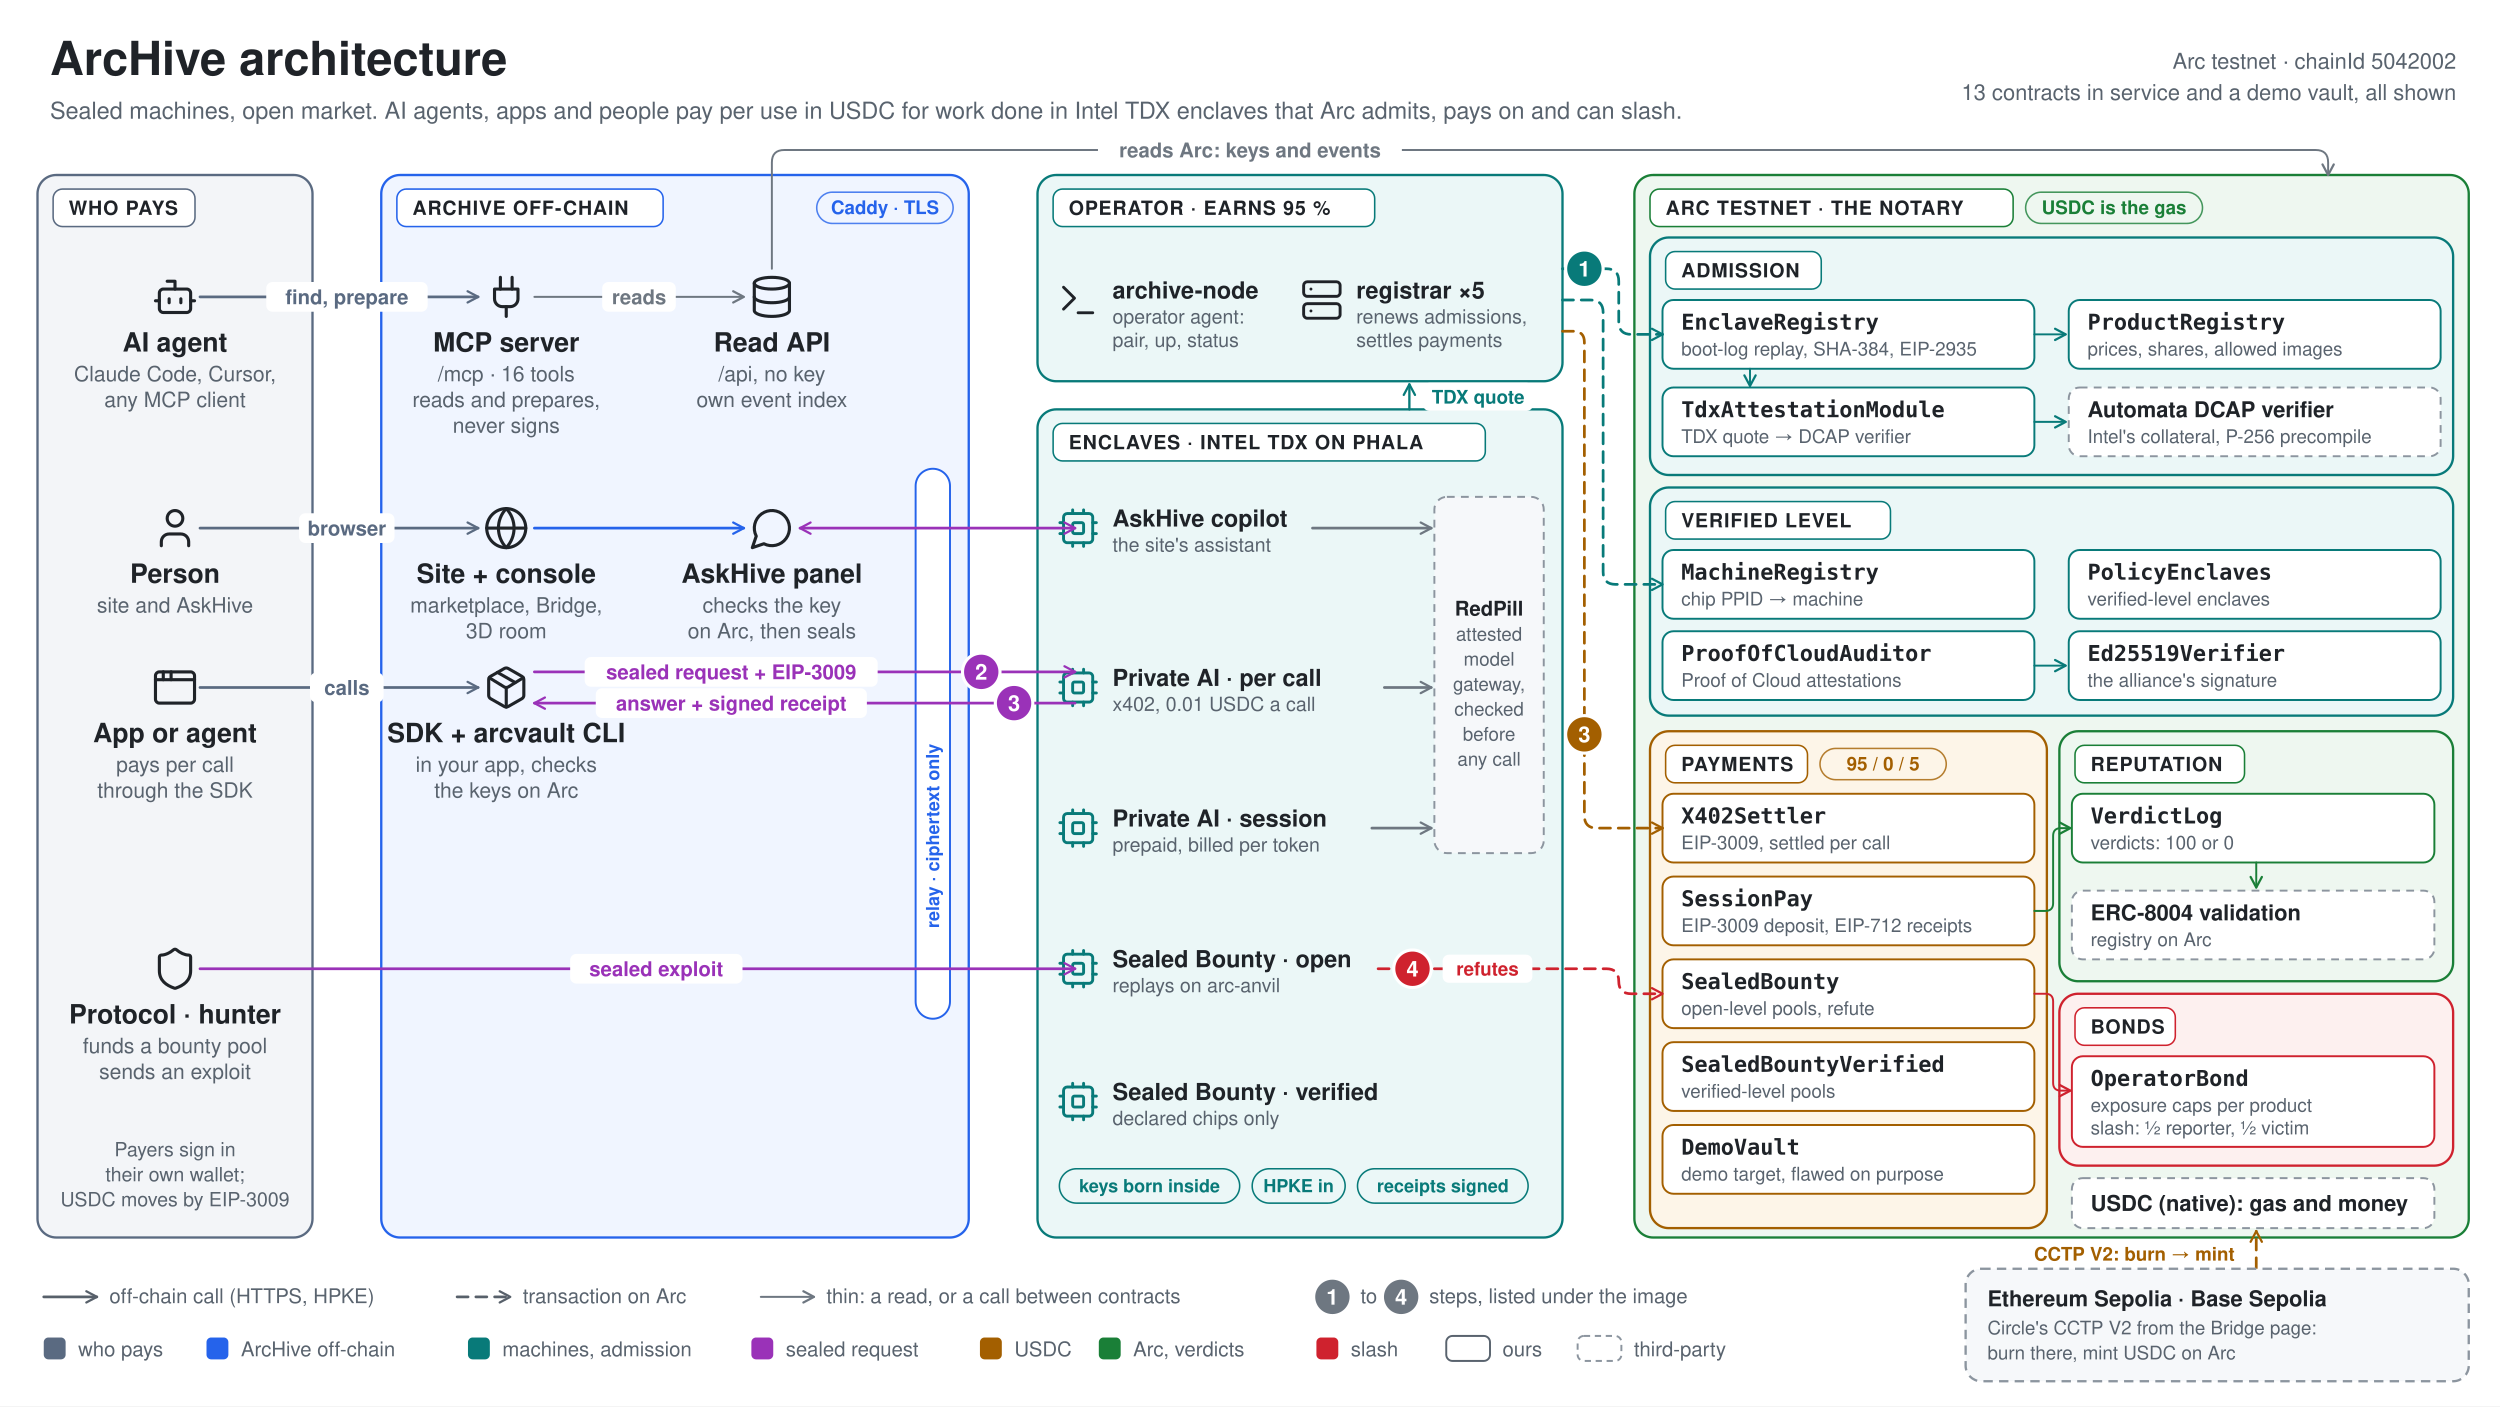
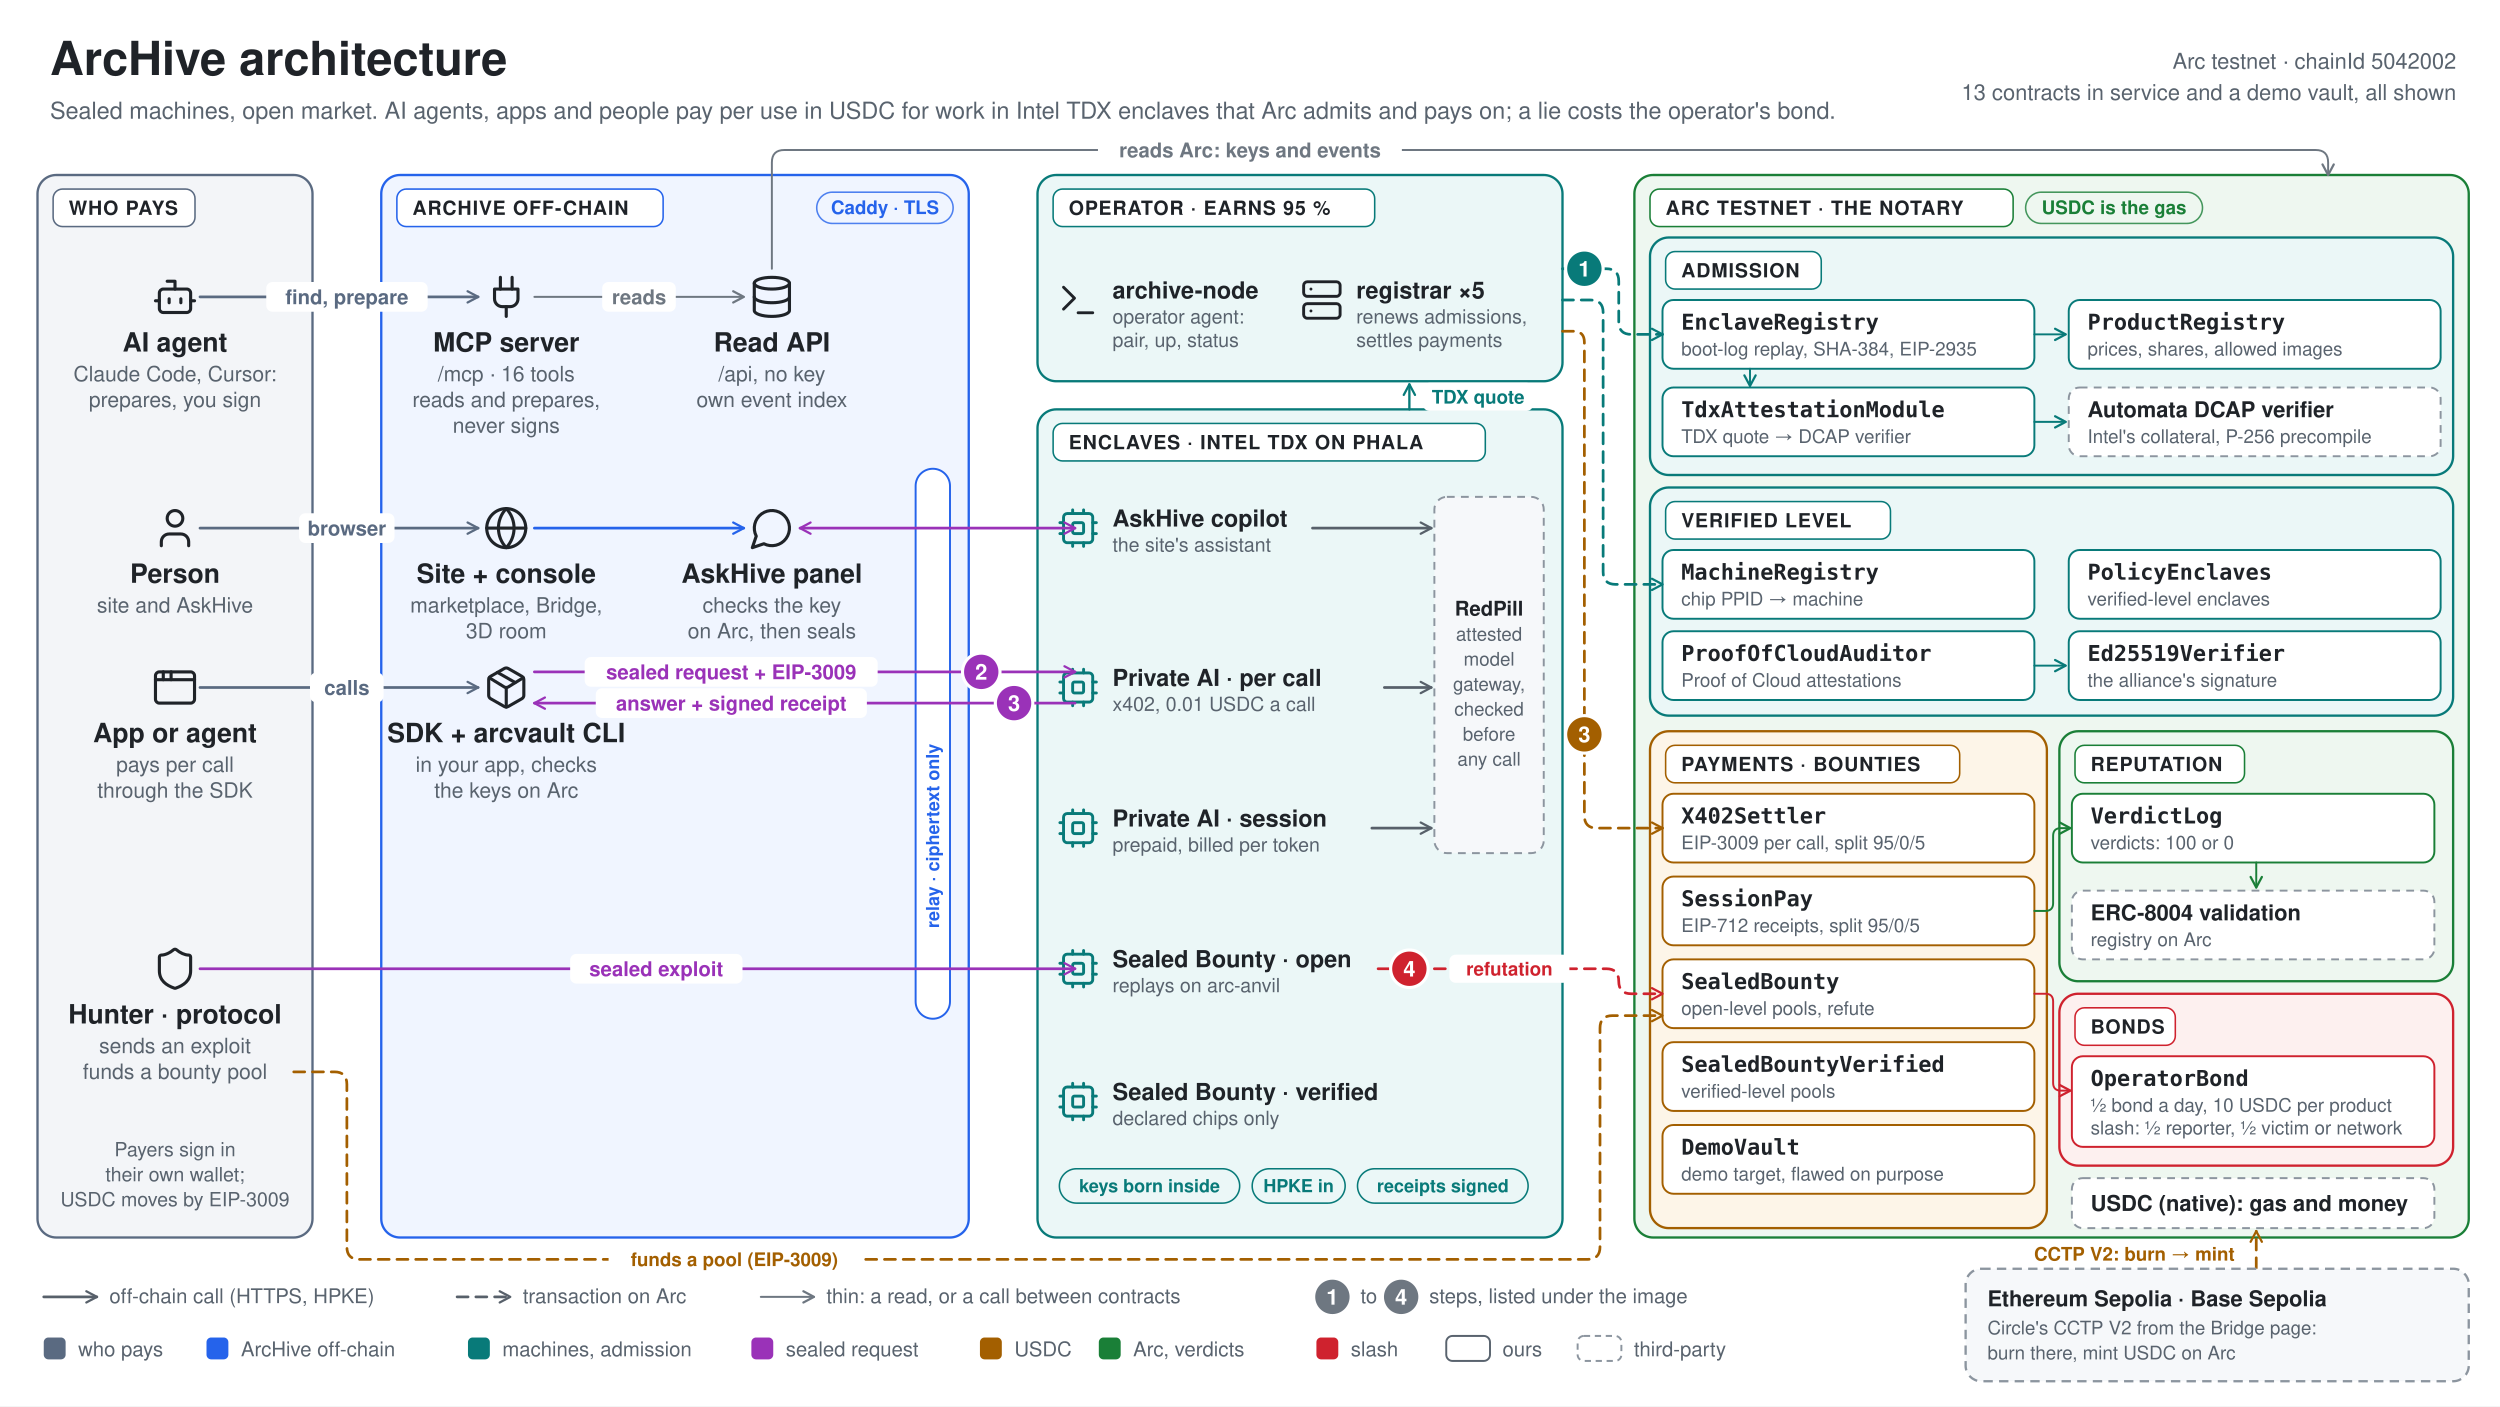
<svg xmlns="http://www.w3.org/2000/svg" width="1600" height="900" viewBox="0 0 1600 900" role="img" aria-labelledby="t d">
  <defs>
    <style>.s{font-family:ui-sans-serif, -apple-system, BlinkMacSystemFont, 'Segoe UI', Helvetica, Arial, sans-serif}.m{font-family:ui-monospace, SFMono-Regular, Menlo, Consolas, monospace}</style>
    <symbol id="i-bot" viewBox="0 0 24 24" fill="none" stroke-width="1.6" stroke-linecap="round" stroke-linejoin="round">
      <path d="M12 8V4H8" />
      <rect width="16" height="12" x="4" y="8" rx="2" />
      <path d="M2 14h2" />
      <path d="M20 14h2" />
      <path d="M15 13v2" />
      <path d="M9 13v2" />
    </symbol>
    <symbol id="i-app-window" viewBox="0 0 24 24" fill="none" stroke-width="1.6" stroke-linecap="round" stroke-linejoin="round">
      <rect x="2" y="4" width="20" height="16" rx="2" />
      <path d="M10 4v4" />
      <path d="M2 8h20" />
      <path d="M6 4v4" />
    </symbol>
    <symbol id="i-user" viewBox="0 0 24 24" fill="none" stroke-width="1.6" stroke-linecap="round" stroke-linejoin="round">
      <path d="M19 21v-2a4 4 0 0 0-4-4H9a4 4 0 0 0-4 4v2" />
      <circle cx="12" cy="7" r="4" />
    </symbol>
    <symbol id="i-shield" viewBox="0 0 24 24" fill="none" stroke-width="1.6" stroke-linecap="round" stroke-linejoin="round">
      <path d="M20 13c0 5-3.5 7.5-7.66 8.95a1 1 0 0 1-.67-.01C7.5 20.5 4 18 4 13V6a1 1 0 0 1 1-1c2 0 4.5-1.2 6.24-2.72a1.17 1.17 0 0 1 1.52 0C14.51 3.81 17 5 19 5a1 1 0 0 1 1 1z" />
    </symbol>
    <symbol id="i-server" viewBox="0 0 24 24" fill="none" stroke-width="1.6" stroke-linecap="round" stroke-linejoin="round">
      <rect width="20" height="8" x="2" y="2" rx="2" ry="2" />
      <rect width="20" height="8" x="2" y="14" rx="2" ry="2" />
      <line x1="6" x2="6.01" y1="6" y2="6" />
      <line x1="6" x2="6.01" y1="18" y2="18" />
    </symbol>
    <symbol id="i-cpu" viewBox="0 0 24 24" fill="none" stroke-width="1.6" stroke-linecap="round" stroke-linejoin="round">
      <rect width="16" height="16" x="4" y="4" rx="2" />
      <rect width="6" height="6" x="9" y="9" rx="1" />
      <path d="M15 2v2" />
      <path d="M15 20v2" />
      <path d="M2 15h2" />
      <path d="M2 9h2" />
      <path d="M20 15h2" />
      <path d="M20 9h2" />
      <path d="M9 2v2" />
      <path d="M9 20v2" />
    </symbol>
    <symbol id="i-terminal" viewBox="0 0 24 24" fill="none" stroke-width="1.6" stroke-linecap="round" stroke-linejoin="round">
      <polyline points="4 17 10 11 4 5" />
      <line x1="12" x2="20" y1="19" y2="19" />
    </symbol>
    <symbol id="i-globe" viewBox="0 0 24 24" fill="none" stroke-width="1.6" stroke-linecap="round" stroke-linejoin="round">
      <circle cx="12" cy="12" r="10" />
      <path d="M12 2a14.5 14.5 0 0 0 0 20 14.5 14.5 0 0 0 0-20" />
      <path d="M2 12h20" />
    </symbol>
    <symbol id="i-message-circle" viewBox="0 0 24 24" fill="none" stroke-width="1.6" stroke-linecap="round" stroke-linejoin="round">
      <path d="M7.9 20A9 9 0 1 0 4 16.1L2 22Z" />
    </symbol>
    <symbol id="i-plug" viewBox="0 0 24 24" fill="none" stroke-width="1.6" stroke-linecap="round" stroke-linejoin="round">
      <path d="M12 22v-5" />
      <path d="M9 8V2" />
      <path d="M15 8V2" />
      <path d="M18 8v5a4 4 0 0 1-4 4h-4a4 4 0 0 1-4-4V8Z" />
    </symbol>
    <symbol id="i-package" viewBox="0 0 24 24" fill="none" stroke-width="1.6" stroke-linecap="round" stroke-linejoin="round">
      <path d="M11 21.73a2 2 0 0 0 2 0l7-4A2 2 0 0 0 21 16V8a2 2 0 0 0-1-1.73l-7-4a2 2 0 0 0-2 0l-7 4A2 2 0 0 0 3 8v8a2 2 0 0 0 1 1.73z" />
      <path d="M12 22V12" />
      <path d="m3.3 7 7.703 4.734a2 2 0 0 0 1.994 0L20.7 7" />
      <path d="m7.5 4.27 9 5.15" />
    </symbol>
    <symbol id="i-database" viewBox="0 0 24 24" fill="none" stroke-width="1.6" stroke-linecap="round" stroke-linejoin="round">
      <ellipse cx="12" cy="5" rx="9" ry="3" />
      <path d="M3 5V19A9 3 0 0 0 21 19V5" />
      <path d="M3 12A9 3 0 0 0 21 12" />
    </symbol>
    <marker id="m-slate" viewBox="0 0 10 10" refX="8.5" refY="5" markerWidth="9" markerHeight="9" markerUnits="userSpaceOnUse" orient="auto-start-reverse">
      <path d="M1,1 L8.5,5 L1,9" fill="none" stroke="#5a6a81" stroke-width="1.6" stroke-linecap="round" stroke-linejoin="round" />
    </marker>
    <marker id="m-blue" viewBox="0 0 10 10" refX="8.5" refY="5" markerWidth="9" markerHeight="9" markerUnits="userSpaceOnUse" orient="auto-start-reverse">
      <path d="M1,1 L8.5,5 L1,9" fill="none" stroke="#2563eb" stroke-width="1.6" stroke-linecap="round" stroke-linejoin="round" />
    </marker>
    <marker id="m-teal" viewBox="0 0 10 10" refX="8.5" refY="5" markerWidth="9" markerHeight="9" markerUnits="userSpaceOnUse" orient="auto-start-reverse">
      <path d="M1,1 L8.5,5 L1,9" fill="none" stroke="#087a79" stroke-width="1.6" stroke-linecap="round" stroke-linejoin="round" />
    </marker>
    <marker id="m-purple" viewBox="0 0 10 10" refX="8.5" refY="5" markerWidth="9" markerHeight="9" markerUnits="userSpaceOnUse" orient="auto-start-reverse">
      <path d="M1,1 L8.5,5 L1,9" fill="none" stroke="#9a32b8" stroke-width="1.6" stroke-linecap="round" stroke-linejoin="round" />
    </marker>
    <marker id="m-amber" viewBox="0 0 10 10" refX="8.5" refY="5" markerWidth="9" markerHeight="9" markerUnits="userSpaceOnUse" orient="auto-start-reverse">
      <path d="M1,1 L8.5,5 L1,9" fill="none" stroke="#a35f00" stroke-width="1.6" stroke-linecap="round" stroke-linejoin="round" />
    </marker>
    <marker id="m-green" viewBox="0 0 10 10" refX="8.5" refY="5" markerWidth="9" markerHeight="9" markerUnits="userSpaceOnUse" orient="auto-start-reverse">
      <path d="M1,1 L8.5,5 L1,9" fill="none" stroke="#1a7f37" stroke-width="1.6" stroke-linecap="round" stroke-linejoin="round" />
    </marker>
    <marker id="m-red" viewBox="0 0 10 10" refX="8.5" refY="5" markerWidth="9" markerHeight="9" markerUnits="userSpaceOnUse" orient="auto-start-reverse">
      <path d="M1,1 L8.5,5 L1,9" fill="none" stroke="#cf222e" stroke-width="1.6" stroke-linecap="round" stroke-linejoin="round" />
    </marker>
    <marker id="m-grey" viewBox="0 0 10 10" refX="8.5" refY="5" markerWidth="9" markerHeight="9" markerUnits="userSpaceOnUse" orient="auto-start-reverse">
      <path d="M1,1 L8.5,5 L1,9" fill="none" stroke="#6e7781" stroke-width="1.6" stroke-linecap="round" stroke-linejoin="round" />
    </marker>
    <marker id="m-white" viewBox="0 0 10 10" refX="8.5" refY="5" markerWidth="9" markerHeight="9" markerUnits="userSpaceOnUse" orient="auto-start-reverse">
      <path d="M1,1 L8.5,5 L1,9" fill="none" stroke="#57606a" stroke-width="1.6" stroke-linecap="round" stroke-linejoin="round" />
    </marker>
  </defs>
  <rect width="1600" height="900" fill="#ffffff" />
  <text x="32.0" y="48.0" class="s" font-size="30" font-weight="700" fill="#1f2328" text-anchor="start">ArcHive architecture</text>
-   <text x="32.0" y="76.0" class="s" font-size="15" font-weight="400" fill="#59636e" text-anchor="start">Sealed machines, open market. AI agents, apps and people pay per use in USDC for work done in Intel TDX enclaves that Arc admits, pays on and can slash.</text>
+   <text x="32.0" y="76.0" class="s" font-size="15" font-weight="400" fill="#59636e" text-anchor="start">Sealed machines, open market. AI agents, apps and people pay per use in USDC for work in Intel TDX enclaves that Arc admits and pays on; a lie costs the operator's bond.</text>
  <text x="1572.0" y="44.0" class="s" font-size="14" font-weight="400" fill="#59636e" text-anchor="end">Arc testnet · chainId 5042002</text>
  <text x="1572.0" y="64.0" class="s" font-size="14" font-weight="400" fill="#59636e" text-anchor="end">13 contracts in service and a demo vault, all shown</text>
  <rect x="24" y="112" width="176" height="680" rx="12" fill="#f3f5f8" stroke="#5a6a81" stroke-width="1.5" />
  <rect x="34" y="121" width="90.8" height="24" rx="6" fill="#ffffff" stroke="#5a6a81" stroke-width="1" />
  <text x="44.0" y="137.5" class="s" font-size="12.5" font-weight="650" fill="#1f2328" text-anchor="start" letter-spacing="0.6">WHO PAYS</text>
  <use href="#i-bot" x="97.0" y="175.0" width="30" height="30" stroke="#1f2328" />
  <text x="112.0" y="225.0" class="s" font-size="17" font-weight="600" fill="#1f2328" text-anchor="middle">AI agent</text>
-   <text x="112.0" y="244.0" class="s" font-size="13.5" font-weight="400" fill="#59636e" text-anchor="middle">Claude Code, Cursor,</text>
-   <text x="112.0" y="260.5" class="s" font-size="13.5" font-weight="400" fill="#59636e" text-anchor="middle">any MCP client</text>
+   <text x="112.0" y="244.0" class="s" font-size="13.5" font-weight="400" fill="#59636e" text-anchor="middle">Claude Code, Cursor:</text>
+   <text x="112.0" y="260.5" class="s" font-size="13.5" font-weight="400" fill="#59636e" text-anchor="middle">prepares, you sign</text>
  <use href="#i-user" x="97.0" y="323.0" width="30" height="30" stroke="#1f2328" />
  <text x="112.0" y="373.0" class="s" font-size="17" font-weight="600" fill="#1f2328" text-anchor="middle">Person</text>
  <text x="112.0" y="392.0" class="s" font-size="13.5" font-weight="400" fill="#59636e" text-anchor="middle">site and AskHive</text>
  <use href="#i-app-window" x="97.0" y="425.0" width="30" height="30" stroke="#1f2328" />
  <text x="112.0" y="475.0" class="s" font-size="17" font-weight="600" fill="#1f2328" text-anchor="middle">App or agent</text>
  <text x="112.0" y="494.0" class="s" font-size="13.5" font-weight="400" fill="#59636e" text-anchor="middle">pays per call</text>
  <text x="112.0" y="510.5" class="s" font-size="13.5" font-weight="400" fill="#59636e" text-anchor="middle">through the SDK</text>
  <use href="#i-shield" x="97.0" y="605.0" width="30" height="30" stroke="#1f2328" />
-   <text x="112.0" y="655.0" class="s" font-size="17" font-weight="600" fill="#1f2328" text-anchor="middle">Protocol · hunter</text>
-   <text x="112.0" y="674.0" class="s" font-size="13.5" font-weight="400" fill="#59636e" text-anchor="middle">funds a bounty pool</text>
-   <text x="112.0" y="690.5" class="s" font-size="13.5" font-weight="400" fill="#59636e" text-anchor="middle">sends an exploit</text>
+   <text x="112.0" y="655.0" class="s" font-size="17" font-weight="600" fill="#1f2328" text-anchor="middle">Hunter · protocol</text>
+   <text x="112.0" y="674.0" class="s" font-size="13.5" font-weight="400" fill="#59636e" text-anchor="middle">sends an exploit</text>
+   <text x="112.0" y="690.5" class="s" font-size="13.5" font-weight="400" fill="#59636e" text-anchor="middle">funds a bounty pool</text>
  <text x="112.0" y="740.0" class="s" font-size="12.5" font-weight="400" fill="#59636e" text-anchor="middle">Payers sign in</text>
  <text x="112.0" y="756.0" class="s" font-size="12.5" font-weight="400" fill="#59636e" text-anchor="middle">their own wallet;</text>
  <text x="112.0" y="772.0" class="s" font-size="12.5" font-weight="400" fill="#59636e" text-anchor="middle">USDC moves by EIP-3009</text>
  <rect x="244" y="112" width="376" height="680" rx="12" fill="#f0f5ff" stroke="#2563eb" stroke-width="1.5" />
  <rect x="254" y="121" width="170.4" height="24" rx="6" fill="#ffffff" stroke="#2563eb" stroke-width="1" />
  <text x="264.0" y="137.5" class="s" font-size="12.5" font-weight="650" fill="#1f2328" text-anchor="start" letter-spacing="0.6">ARCHIVE OFF-CHAIN</text>
  <rect x="522.7" y="123" width="87.3" height="20" rx="10" fill="none" stroke="#2563eb" stroke-width="1" stroke-opacity="0.8" />
  <text x="566.4" y="137.0" class="s" font-size="12" font-weight="600" fill="#2563eb" text-anchor="middle">Caddy · TLS</text>
  <use href="#i-plug" x="309.0" y="175.0" width="30" height="30" stroke="#1f2328" />
  <text x="324.0" y="225.0" class="s" font-size="17" font-weight="600" fill="#1f2328" text-anchor="middle">MCP server</text>
  <text x="324.0" y="244.0" class="s" font-size="13.5" font-weight="400" fill="#59636e" text-anchor="middle">/mcp · 16 tools</text>
  <text x="324.0" y="260.5" class="s" font-size="13.5" font-weight="400" fill="#59636e" text-anchor="middle">reads and prepares,</text>
  <text x="324.0" y="277.0" class="s" font-size="13.5" font-weight="400" fill="#59636e" text-anchor="middle">never signs</text>
  <use href="#i-database" x="479.0" y="175.0" width="30" height="30" stroke="#1f2328" />
  <text x="494.0" y="225.0" class="s" font-size="17" font-weight="600" fill="#1f2328" text-anchor="middle">Read API</text>
  <text x="494.0" y="244.0" class="s" font-size="13.5" font-weight="400" fill="#59636e" text-anchor="middle">/api, no key</text>
  <text x="494.0" y="260.5" class="s" font-size="13.5" font-weight="400" fill="#59636e" text-anchor="middle">own event index</text>
  <use href="#i-globe" x="309.0" y="323.0" width="30" height="30" stroke="#1f2328" />
  <text x="324.0" y="373.0" class="s" font-size="17" font-weight="600" fill="#1f2328" text-anchor="middle">Site + console</text>
  <text x="324.0" y="392.0" class="s" font-size="13.5" font-weight="400" fill="#59636e" text-anchor="middle">marketplace, Bridge,</text>
  <text x="324.0" y="408.5" class="s" font-size="13.5" font-weight="400" fill="#59636e" text-anchor="middle">3D room</text>
  <use href="#i-message-circle" x="479.0" y="323.0" width="30" height="30" stroke="#1f2328" />
  <text x="494.0" y="373.0" class="s" font-size="17" font-weight="600" fill="#1f2328" text-anchor="middle">AskHive panel</text>
  <text x="494.0" y="392.0" class="s" font-size="13.5" font-weight="400" fill="#59636e" text-anchor="middle">checks the key</text>
  <text x="494.0" y="408.5" class="s" font-size="13.5" font-weight="400" fill="#59636e" text-anchor="middle">on Arc, then seals</text>
  <use href="#i-package" x="309.0" y="425.0" width="30" height="30" stroke="#1f2328" />
  <text x="324.0" y="475.0" class="s" font-size="17" font-weight="600" fill="#1f2328" text-anchor="middle">SDK + arcvault CLI</text>
  <text x="324.0" y="494.0" class="s" font-size="13.5" font-weight="400" fill="#59636e" text-anchor="middle">in your app, checks</text>
  <text x="324.0" y="510.5" class="s" font-size="13.5" font-weight="400" fill="#59636e" text-anchor="middle">the keys on Arc</text>
  <rect x="586" y="300" width="22" height="352" rx="11" fill="#ffffff" stroke="#2563eb" stroke-width="1.25" />
  <text transform="translate(601,535) rotate(-90)" class="s" font-size="11.5" font-weight="600" fill="#2563eb" text-anchor="middle">relay · ciphertext only</text>
  <rect x="664" y="112" width="336" height="132" rx="12" fill="#ebf7f7" stroke="#087a79" stroke-width="1.5" />
  <rect x="674" y="121" width="205.8" height="24" rx="6" fill="#ffffff" stroke="#087a79" stroke-width="1" />
  <text x="684.0" y="137.5" class="s" font-size="12.5" font-weight="650" fill="#1f2328" text-anchor="start" letter-spacing="0.6">OPERATOR · EARNS 95 %</text>
  <use href="#i-terminal" x="676.0" y="178.0" width="28" height="28" stroke="#1f2328" />
  <text x="712.0" y="191.0" class="s" font-size="15" font-weight="600" fill="#1f2328" text-anchor="start">archive-node</text>
  <text x="712.0" y="207.0" class="s" font-size="12.5" font-weight="400" fill="#59636e" text-anchor="start">operator agent:</text>
  <text x="712.0" y="222.0" class="s" font-size="12.5" font-weight="400" fill="#59636e" text-anchor="start">pair, up, status</text>
  <use href="#i-server" x="832.0" y="178.0" width="28" height="28" stroke="#1f2328" />
  <text x="868.0" y="191.0" class="s" font-size="15" font-weight="600" fill="#1f2328" text-anchor="start">registrar ×5</text>
  <text x="868.0" y="207.0" class="s" font-size="12.5" font-weight="400" fill="#59636e" text-anchor="start">renews admissions,</text>
  <text x="868.0" y="222.0" class="s" font-size="12.5" font-weight="400" fill="#59636e" text-anchor="start">settles payments</text>
  <rect x="664" y="262" width="336" height="530" rx="12" fill="#ebf7f7" stroke="#087a79" stroke-width="1.5" />
  <rect x="674" y="271" width="276.6" height="24" rx="6" fill="#ffffff" stroke="#087a79" stroke-width="1" />
  <text x="684.0" y="287.5" class="s" font-size="12.5" font-weight="650" fill="#1f2328" text-anchor="start" letter-spacing="0.6">ENCLAVES · INTEL TDX ON PHALA</text>
  <use href="#i-cpu" x="676.0" y="324.0" width="28" height="28" stroke="#087a79" />
  <text x="712.0" y="337.0" class="s" font-size="15" font-weight="600" fill="#1f2328" text-anchor="start">AskHive copilot</text>
  <text x="712.0" y="353.0" class="s" font-size="12.5" font-weight="400" fill="#59636e" text-anchor="start">the site's assistant</text>
  <use href="#i-cpu" x="676.0" y="426.0" width="28" height="28" stroke="#087a79" />
  <text x="712.0" y="439.0" class="s" font-size="15" font-weight="600" fill="#1f2328" text-anchor="start">Private AI · per call</text>
  <text x="712.0" y="455.0" class="s" font-size="12.5" font-weight="400" fill="#59636e" text-anchor="start">x402, 0.01 USDC a call</text>
  <use href="#i-cpu" x="676.0" y="516.0" width="28" height="28" stroke="#087a79" />
  <text x="712.0" y="529.0" class="s" font-size="15" font-weight="600" fill="#1f2328" text-anchor="start">Private AI · session</text>
  <text x="712.0" y="545.0" class="s" font-size="12.5" font-weight="400" fill="#59636e" text-anchor="start">prepaid, billed per token</text>
  <use href="#i-cpu" x="676.0" y="606.0" width="28" height="28" stroke="#087a79" />
  <text x="712.0" y="619.0" class="s" font-size="15" font-weight="600" fill="#1f2328" text-anchor="start">Sealed Bounty · open</text>
  <text x="712.0" y="635.0" class="s" font-size="12.5" font-weight="400" fill="#59636e" text-anchor="start">replays on arc-anvil</text>
  <use href="#i-cpu" x="676.0" y="691.0" width="28" height="28" stroke="#087a79" />
  <text x="712.0" y="704.0" class="s" font-size="15" font-weight="600" fill="#1f2328" text-anchor="start">Sealed Bounty · verified</text>
  <text x="712.0" y="720.0" class="s" font-size="12.5" font-weight="400" fill="#59636e" text-anchor="start">declared chips only</text>
  <rect x="678.0" y="748" width="115.4" height="22" rx="11" fill="none" stroke="#087a79" stroke-width="1" />
  <text x="735.7" y="763.0" class="s" font-size="11.5" font-weight="600" fill="#087a79" text-anchor="middle">keys born inside</text>
  <rect x="801.4" y="748" width="59.5" height="22" rx="11" fill="none" stroke="#087a79" stroke-width="1" />
  <text x="831.1" y="763.0" class="s" font-size="11.5" font-weight="600" fill="#087a79" text-anchor="middle">HPKE in</text>
  <rect x="868.8" y="748" width="109.2" height="22" rx="11" fill="none" stroke="#087a79" stroke-width="1" />
  <text x="923.4" y="763.0" class="s" font-size="11.5" font-weight="600" fill="#087a79" text-anchor="middle">receipts signed</text>
  <rect x="918" y="318" width="70" height="228" rx="8" fill="#f6f8fa" stroke="#8c959f" stroke-width="1.25" stroke-dasharray="5 4" />
  <text x="953.0" y="394.0" class="s" font-size="13" font-weight="650" fill="#1f2328" text-anchor="middle">RedPill</text>
  <text x="953.0" y="410.0" class="s" font-size="12" font-weight="400" fill="#59636e" text-anchor="middle">attested</text>
  <text x="953.0" y="426.0" class="s" font-size="12" font-weight="400" fill="#59636e" text-anchor="middle">model</text>
  <text x="953.0" y="442.0" class="s" font-size="12" font-weight="400" fill="#59636e" text-anchor="middle">gateway,</text>
  <text x="953.0" y="458.0" class="s" font-size="12" font-weight="400" fill="#59636e" text-anchor="middle">checked</text>
  <text x="953.0" y="474.0" class="s" font-size="12" font-weight="400" fill="#59636e" text-anchor="middle">before</text>
  <text x="953.0" y="490.0" class="s" font-size="12" font-weight="400" fill="#59636e" text-anchor="middle">any call</text>
  <rect x="1046" y="112" width="534" height="680" rx="12" fill="#eef7f0" stroke="#1a7f37" stroke-width="1.5" />
  <rect x="1056" y="121" width="232.4" height="24" rx="6" fill="#ffffff" stroke="#1a7f37" stroke-width="1" />
  <text x="1066.0" y="137.5" class="s" font-size="12.5" font-weight="650" fill="#1f2328" text-anchor="start" letter-spacing="0.6">ARC TESTNET · THE NOTARY</text>
  <rect x="1296.4" y="123" width="113.2" height="20" rx="10" fill="none" stroke="#1a7f37" stroke-width="1" stroke-opacity="0.8" />
  <text x="1353.0" y="137.0" class="s" font-size="12" font-weight="600" fill="#1a7f37" text-anchor="middle">USDC is the gas</text>
  <rect x="1056" y="152" width="514" height="152" rx="12" fill="#ebf7f7" stroke="#087a79" stroke-width="1.5" />
  <rect x="1066" y="161" width="99.6" height="24" rx="6" fill="#ffffff" stroke="#087a79" stroke-width="1" />
  <text x="1076.0" y="177.5" class="s" font-size="12.5" font-weight="650" fill="#1f2328" text-anchor="start" letter-spacing="0.6">ADMISSION</text>
  <rect x="1064" y="192" width="238" height="44" rx="7" fill="#ffffff" stroke="#087a79" stroke-width="1.25" />
  <text x="1076.0" y="211.0" class="m" font-size="14" font-weight="600" fill="#1f2328" text-anchor="start">EnclaveRegistry</text>
  <text x="1076.0" y="227.5" class="s" font-size="12" font-weight="400" fill="#59636e" text-anchor="start">boot-log replay, SHA-384, EIP-2935</text>
  <rect x="1064" y="248" width="238" height="44" rx="7" fill="#ffffff" stroke="#087a79" stroke-width="1.25" />
  <text x="1076.0" y="267.0" class="m" font-size="14" font-weight="600" fill="#1f2328" text-anchor="start">TdxAttestationModule</text>
  <text x="1076.0" y="283.5" class="s" font-size="12" font-weight="400" fill="#59636e" text-anchor="start">TDX quote → DCAP verifier</text>
  <rect x="1324" y="192" width="238" height="44" rx="7" fill="#ffffff" stroke="#087a79" stroke-width="1.25" />
  <text x="1336.0" y="211.0" class="m" font-size="14" font-weight="600" fill="#1f2328" text-anchor="start">ProductRegistry</text>
  <text x="1336.0" y="227.5" class="s" font-size="12" font-weight="400" fill="#59636e" text-anchor="start">prices, shares, allowed images</text>
  <rect x="1324" y="248" width="238" height="44" rx="7" fill="#ffffff" stroke="#8c959f" stroke-width="1.25" stroke-dasharray="5 4" />
  <text x="1336.0" y="267.0" class="s" font-size="14" font-weight="600" fill="#1f2328" text-anchor="start">Automata DCAP verifier</text>
  <text x="1336.0" y="283.5" class="s" font-size="12" font-weight="400" fill="#59636e" text-anchor="start">Intel's collateral, P-256 precompile</text>
  <rect x="1056" y="312" width="514" height="146" rx="12" fill="#ebf7f7" stroke="#087a79" stroke-width="1.5" />
  <rect x="1066" y="321" width="143.9" height="24" rx="6" fill="#ffffff" stroke="#087a79" stroke-width="1" />
  <text x="1076.0" y="337.5" class="s" font-size="12.5" font-weight="650" fill="#1f2328" text-anchor="start" letter-spacing="0.6">VERIFIED LEVEL</text>
  <rect x="1064" y="352" width="238" height="44" rx="7" fill="#ffffff" stroke="#087a79" stroke-width="1.25" />
  <text x="1076.0" y="371.0" class="m" font-size="14" font-weight="600" fill="#1f2328" text-anchor="start">MachineRegistry</text>
  <text x="1076.0" y="387.5" class="s" font-size="12" font-weight="400" fill="#59636e" text-anchor="start">chip PPID → machine</text>
  <rect x="1064" y="404" width="238" height="44" rx="7" fill="#ffffff" stroke="#087a79" stroke-width="1.25" />
  <text x="1076.0" y="423.0" class="m" font-size="14" font-weight="600" fill="#1f2328" text-anchor="start">ProofOfCloudAuditor</text>
  <text x="1076.0" y="439.5" class="s" font-size="12" font-weight="400" fill="#59636e" text-anchor="start">Proof of Cloud attestations</text>
  <rect x="1324" y="352" width="238" height="44" rx="7" fill="#ffffff" stroke="#087a79" stroke-width="1.25" />
  <text x="1336.0" y="371.0" class="m" font-size="14" font-weight="600" fill="#1f2328" text-anchor="start">PolicyEnclaves</text>
  <text x="1336.0" y="387.5" class="s" font-size="12" font-weight="400" fill="#59636e" text-anchor="start">verified-level enclaves</text>
  <rect x="1324" y="404" width="238" height="44" rx="7" fill="#ffffff" stroke="#087a79" stroke-width="1.25" />
  <text x="1336.0" y="423.0" class="m" font-size="14" font-weight="600" fill="#1f2328" text-anchor="start">Ed25519Verifier</text>
  <text x="1336.0" y="439.5" class="s" font-size="12" font-weight="400" fill="#59636e" text-anchor="start">the alliance's signature</text>
  <rect x="1056" y="468" width="254" height="318" rx="12" fill="#fdf5e8" stroke="#a35f00" stroke-width="1.5" />
-   <rect x="1066" y="477" width="90.8" height="24" rx="6" fill="#ffffff" stroke="#a35f00" stroke-width="1" />
-   <text x="1076.0" y="493.5" class="s" font-size="12.5" font-weight="650" fill="#1f2328" text-anchor="start" letter-spacing="0.6">PAYMENTS</text>
-   <rect x="1164.8" y="479" width="80.8" height="20" rx="10" fill="none" stroke="#a35f00" stroke-width="1" stroke-opacity="0.8" />
-   <text x="1205.2" y="493.0" class="s" font-size="12" font-weight="600" fill="#a35f00" text-anchor="middle">95 / 0 / 5</text>
+   <rect x="1066" y="477" width="188.2" height="24" rx="6" fill="#ffffff" stroke="#a35f00" stroke-width="1" />
+   <text x="1076.0" y="493.5" class="s" font-size="12.5" font-weight="650" fill="#1f2328" text-anchor="start" letter-spacing="0.6">PAYMENTS · BOUNTIES</text>
  <rect x="1064" y="508" width="238" height="44" rx="7" fill="#ffffff" stroke="#a35f00" stroke-width="1.25" />
  <text x="1076.0" y="527.0" class="m" font-size="14" font-weight="600" fill="#1f2328" text-anchor="start">X402Settler</text>
-   <text x="1076.0" y="543.5" class="s" font-size="12" font-weight="400" fill="#59636e" text-anchor="start">EIP-3009, settled per call</text>
+   <text x="1076.0" y="543.5" class="s" font-size="12" font-weight="400" fill="#59636e" text-anchor="start">EIP-3009 per call, split 95/0/5</text>
  <rect x="1064" y="561" width="238" height="44" rx="7" fill="#ffffff" stroke="#a35f00" stroke-width="1.25" />
  <text x="1076.0" y="580.0" class="m" font-size="14" font-weight="600" fill="#1f2328" text-anchor="start">SessionPay</text>
-   <text x="1076.0" y="596.5" class="s" font-size="12" font-weight="400" fill="#59636e" text-anchor="start">EIP-3009 deposit, EIP-712 receipts</text>
+   <text x="1076.0" y="596.5" class="s" font-size="12" font-weight="400" fill="#59636e" text-anchor="start">EIP-712 receipts, split 95/0/5</text>
  <rect x="1064" y="614" width="238" height="44" rx="7" fill="#ffffff" stroke="#a35f00" stroke-width="1.25" />
  <text x="1076.0" y="633.0" class="m" font-size="14" font-weight="600" fill="#1f2328" text-anchor="start">SealedBounty</text>
  <text x="1076.0" y="649.5" class="s" font-size="12" font-weight="400" fill="#59636e" text-anchor="start">open-level pools, refute</text>
  <rect x="1064" y="667" width="238" height="44" rx="7" fill="#ffffff" stroke="#a35f00" stroke-width="1.25" />
  <text x="1076.0" y="686.0" class="m" font-size="14" font-weight="600" fill="#1f2328" text-anchor="start">SealedBountyVerified</text>
  <text x="1076.0" y="702.5" class="s" font-size="12" font-weight="400" fill="#59636e" text-anchor="start">verified-level pools</text>
  <rect x="1064" y="720" width="238" height="44" rx="7" fill="#ffffff" stroke="#a35f00" stroke-width="1.25" />
  <text x="1076.0" y="739.0" class="m" font-size="14" font-weight="600" fill="#1f2328" text-anchor="start">DemoVault</text>
  <text x="1076.0" y="755.5" class="s" font-size="12" font-weight="400" fill="#59636e" text-anchor="start">demo target, flawed on purpose</text>
  <rect x="1318" y="468" width="252" height="160" rx="12" fill="#eef7f0" stroke="#1a7f37" stroke-width="1.5" />
  <rect x="1328" y="477" width="108.5" height="24" rx="6" fill="#ffffff" stroke="#1a7f37" stroke-width="1" />
  <text x="1338.0" y="493.5" class="s" font-size="12.5" font-weight="650" fill="#1f2328" text-anchor="start" letter-spacing="0.6">REPUTATION</text>
  <rect x="1326" y="508" width="232" height="44" rx="7" fill="#ffffff" stroke="#1a7f37" stroke-width="1.25" />
  <text x="1338.0" y="527.0" class="m" font-size="14" font-weight="600" fill="#1f2328" text-anchor="start">VerdictLog</text>
  <text x="1338.0" y="543.5" class="s" font-size="12" font-weight="400" fill="#59636e" text-anchor="start">verdicts: 100 or 0</text>
  <rect x="1326" y="570" width="232" height="44" rx="7" fill="#ffffff" stroke="#8c959f" stroke-width="1.25" stroke-dasharray="5 4" />
  <text x="1338.0" y="589.0" class="s" font-size="14" font-weight="600" fill="#1f2328" text-anchor="start">ERC-8004 validation</text>
  <text x="1338.0" y="605.5" class="s" font-size="12" font-weight="400" fill="#59636e" text-anchor="start">registry on Arc</text>
  <rect x="1318" y="636" width="252" height="110" rx="12" fill="#fdf0ef" stroke="#cf222e" stroke-width="1.5" />
  <rect x="1328" y="645" width="64.2" height="24" rx="6" fill="#ffffff" stroke="#cf222e" stroke-width="1" />
  <text x="1338.0" y="661.5" class="s" font-size="12.5" font-weight="650" fill="#1f2328" text-anchor="start" letter-spacing="0.6">BONDS</text>
  <rect x="1326" y="676" width="232" height="58" rx="7" fill="#ffffff" stroke="#cf222e" stroke-width="1.25" />
  <text x="1338.0" y="695.0" class="m" font-size="14" font-weight="600" fill="#1f2328" text-anchor="start">OperatorBond</text>
-   <text x="1338.0" y="711.5" class="s" font-size="12" font-weight="400" fill="#59636e" text-anchor="start">exposure caps per product</text>
-   <text x="1338.0" y="726.0" class="s" font-size="12" font-weight="400" fill="#59636e" text-anchor="start">slash: ½ reporter, ½ victim</text>
+   <text x="1338.0" y="711.5" class="s" font-size="12" font-weight="400" fill="#59636e" text-anchor="start">½ bond a day, 10 USDC per product</text>
+   <text x="1338.0" y="726.0" class="s" font-size="12" font-weight="400" fill="#59636e" text-anchor="start">slash: ½ reporter, ½ victim or network</text>
  <rect x="1326" y="754" width="232" height="32" rx="7" fill="#ffffff" stroke="#8c959f" stroke-width="1.25" stroke-dasharray="5 4" />
  <text x="1338.0" y="775.0" class="s" font-size="14" font-weight="600" fill="#1f2328" text-anchor="start">USDC (native): gas and money</text>
  <path d="M128,190 L306,190" stroke="#5a6a81" stroke-width="1.75" fill="none" stroke-linecap="round" stroke-linejoin="round" marker-end="url(#m-slate)" />
  <path d="M342,190 L476,190" stroke="#6e7781" stroke-width="1.25" fill="none" stroke-linecap="round" stroke-linejoin="round" marker-end="url(#m-grey)" />
  <path d="M494,172 L494.0,104.0 Q494,96 502.0,96.0 L1482.0,96.0 Q1490,96 1490.0,104.0 L1490,112" stroke="#6e7781" stroke-width="1.25" fill="none" stroke-linecap="round" stroke-linejoin="round" marker-end="url(#m-grey)" />
  <path d="M128,338 L306,338" stroke="#5a6a81" stroke-width="1.75" fill="none" stroke-linecap="round" stroke-linejoin="round" marker-end="url(#m-slate)" />
  <path d="M342,338 L476,338" stroke="#2563eb" stroke-width="1.75" fill="none" stroke-linecap="round" stroke-linejoin="round" marker-end="url(#m-blue)" />
  <path d="M512,338 L688,338" stroke="#9a32b8" stroke-width="1.75" fill="none" stroke-linecap="round" stroke-linejoin="round" marker-end="url(#m-purple)" marker-start="url(#m-purple)" />
  <path d="M128,440 L306,440" stroke="#5a6a81" stroke-width="1.75" fill="none" stroke-linecap="round" stroke-linejoin="round" marker-end="url(#m-slate)" />
  <path d="M342,430 L688,430" stroke="#9a32b8" stroke-width="1.75" fill="none" stroke-linecap="round" stroke-linejoin="round" marker-end="url(#m-purple)" />
  <path d="M688,450 L342,450" stroke="#9a32b8" stroke-width="1.75" fill="none" stroke-linecap="round" stroke-linejoin="round" marker-end="url(#m-purple)" />
  <path d="M128,620 L688,620" stroke="#9a32b8" stroke-width="1.75" fill="none" stroke-linecap="round" stroke-linejoin="round" marker-end="url(#m-purple)" />
  <path d="M902,262 L902,246" stroke="#087a79" stroke-width="1.5" fill="none" stroke-linecap="round" stroke-linejoin="round" marker-end="url(#m-teal)" />
  <path d="M1000,172 L1028.0,172.0 Q1036,172 1036.0,180.0 L1036.0,206.0 Q1036,214 1044.0,214.0 L1064,214" stroke="#087a79" stroke-width="1.75" fill="none" stroke-linecap="round" stroke-linejoin="round" stroke-dasharray="7 5" marker-end="url(#m-teal)" />
  <path d="M1000,192 L1018.0,192.0 Q1026,192 1026.0,200.0 L1026.0,366.0 Q1026,374 1034.0,374.0 L1064,374" stroke="#087a79" stroke-width="1.75" fill="none" stroke-linecap="round" stroke-linejoin="round" stroke-dasharray="7 5" marker-end="url(#m-teal)" />
  <path d="M1000,212 L1007.0,212.0 Q1014,212 1014.0,219.0 L1014.0,522.0 Q1014,530 1022.0,530.0 L1064,530" stroke="#a35f00" stroke-width="1.75" fill="none" stroke-linecap="round" stroke-linejoin="round" stroke-dasharray="7 5" marker-end="url(#m-amber)" />
  <path d="M882,620 L1028.0,620.0 Q1036,620 1036.0,628.0 L1036.0,628.0 Q1036,636 1044.0,636.0 L1064,636" stroke="#cf222e" stroke-width="1.75" fill="none" stroke-linecap="round" stroke-linejoin="round" stroke-dasharray="7 5" marker-end="url(#m-red)" />
-   <path d="M840,338 L916,338" stroke="#6e7781" stroke-width="1.75" fill="none" stroke-linecap="round" stroke-linejoin="round" marker-end="url(#m-grey)" />
-   <path d="M886,440 L916,440" stroke="#6e7781" stroke-width="1.75" fill="none" stroke-linecap="round" stroke-linejoin="round" marker-end="url(#m-grey)" />
-   <path d="M878,530 L916,530" stroke="#6e7781" stroke-width="1.75" fill="none" stroke-linecap="round" stroke-linejoin="round" marker-end="url(#m-grey)" />
+   <path d="M840,338 L916,338" stroke="#57606a" stroke-width="1.75" fill="none" stroke-linecap="round" stroke-linejoin="round" marker-end="url(#m-white)" />
+   <path d="M886,440 L916,440" stroke="#57606a" stroke-width="1.75" fill="none" stroke-linecap="round" stroke-linejoin="round" marker-end="url(#m-white)" />
+   <path d="M878,530 L916,530" stroke="#57606a" stroke-width="1.75" fill="none" stroke-linecap="round" stroke-linejoin="round" marker-end="url(#m-white)" />
+   <path d="M188,686 L214.0,686.0 Q222,686 222.0,694.0 L222.0,798.0 Q222,806 230.0,806.0 L1016.0,806.0 Q1024,806 1024.0,798.0 L1024.0,658.0 Q1024,650 1032.0,650.0 L1064,650" stroke="#a35f00" stroke-width="1.75" fill="none" stroke-linecap="round" stroke-linejoin="round" stroke-dasharray="7 5" marker-end="url(#m-amber)" />
  <path d="M1120,236 L1120,247" stroke="#087a79" stroke-width="1.25" fill="none" stroke-linecap="round" stroke-linejoin="round" marker-end="url(#m-teal)" />
  <path d="M1302,270 L1322,270" stroke="#087a79" stroke-width="1.25" fill="none" stroke-linecap="round" stroke-linejoin="round" marker-end="url(#m-teal)" />
  <path d="M1302,214 L1322,214" stroke="#087a79" stroke-width="1.25" fill="none" stroke-linecap="round" stroke-linejoin="round" marker-end="url(#m-teal)" />
  <path d="M1302,426 L1322,426" stroke="#087a79" stroke-width="1.25" fill="none" stroke-linecap="round" stroke-linejoin="round" marker-end="url(#m-teal)" />
  <path d="M1302,583 L1309.0,583.0 Q1314,583 1314.0,578.0 L1314.0,535.0 Q1314,530 1319.0,530.0 L1325,530" stroke="#1a7f37" stroke-width="1.25" fill="none" stroke-linecap="round" stroke-linejoin="round" marker-end="url(#m-green)" />
  <path d="M1444,552 L1444,568" stroke="#1a7f37" stroke-width="1.25" fill="none" stroke-linecap="round" stroke-linejoin="round" marker-end="url(#m-green)" />
  <path d="M1302,636 L1309.0,636.0 Q1314,636 1314.0,641.0 L1314.0,693.0 Q1314,698 1319.0,698.0 L1325,698" stroke="#cf222e" stroke-width="1.25" fill="none" stroke-linecap="round" stroke-linejoin="round" marker-end="url(#m-red)" />
  <path d="M1444,812 L1444,788" stroke="#a35f00" stroke-width="1.75" fill="none" stroke-linecap="round" stroke-linejoin="round" stroke-dasharray="7 5" marker-end="url(#m-amber)" />
  <rect x="170.4" y="180.5" width="103.3" height="19" rx="4" fill="#ffffff" />
  <text x="222.0" y="194.7" class="s" font-size="13" font-weight="600" fill="#5a6a81" text-anchor="middle">find, prepare</text>
  <rect x="385.4" y="180.5" width="47.1" height="19" rx="4" fill="#ffffff" />
  <text x="409.0" y="194.7" class="s" font-size="13" font-weight="600" fill="#6e7781" text-anchor="middle">reads</text>
  <rect x="702.7" y="86.5" width="194.5" height="19" rx="4" fill="#ffffff" />
  <text x="800.0" y="100.7" class="s" font-size="13" font-weight="600" fill="#6e7781" text-anchor="middle">reads Arc: keys and events</text>
  <rect x="191.4" y="328.5" width="61.1" height="19" rx="4" fill="#ffffff" />
  <text x="222.0" y="342.7" class="s" font-size="13" font-weight="600" fill="#5a6a81" text-anchor="middle">browser</text>
  <rect x="198.4" y="430.5" width="47.1" height="19" rx="4" fill="#ffffff" />
  <text x="222.0" y="444.7" class="s" font-size="13" font-weight="600" fill="#5a6a81" text-anchor="middle">calls</text>
  <rect x="374.2" y="420.5" width="187.5" height="19" rx="4" fill="#ffffff" />
  <text x="468.0" y="434.7" class="s" font-size="13" font-weight="600" fill="#9a32b8" text-anchor="middle">sealed request + EIP-3009</text>
  <rect x="381.3" y="440.5" width="173.5" height="19" rx="4" fill="#ffffff" />
  <text x="468.0" y="454.7" class="s" font-size="13" font-weight="600" fill="#9a32b8" text-anchor="middle">answer + signed receipt</text>
  <rect x="364.9" y="610.5" width="110.3" height="19" rx="4" fill="#ffffff" />
  <text x="420.0" y="624.7" class="s" font-size="13" font-weight="600" fill="#9a32b8" text-anchor="middle">sealed exploit</text>
  <rect x="910.8" y="245.0" width="70.3" height="18" rx="4" fill="#ffffff" />
  <text x="946.0" y="258.3" class="s" font-size="12" font-weight="600" fill="#087a79" text-anchor="middle">TDX quote</text>
-   <rect x="923.3" y="611.0" width="57.4" height="18" rx="4" fill="#ffffff" />
-   <text x="952.0" y="624.3" class="s" font-size="12" font-weight="600" fill="#cf222e" text-anchor="middle">refutes</text>
+   <rect x="927.6" y="611.0" width="76.8" height="18" rx="4" fill="#ffffff" />
+   <text x="966.0" y="624.3" class="s" font-size="12" font-weight="600" fill="#cf222e" text-anchor="middle">refutation</text>
+   <rect x="389.5" y="797.0" width="161.0" height="18" rx="4" fill="#ffffff" />
+   <text x="470.0" y="810.3" class="s" font-size="12" font-weight="600" fill="#a35f00" text-anchor="middle">funds a pool (EIP-3009)</text>
  <rect x="1295.2" y="793.5" width="141.6" height="18" rx="4" fill="#ffffff" />
  <text x="1366.0" y="806.8" class="s" font-size="12" font-weight="600" fill="#a35f00" text-anchor="middle">CCTP V2: burn → mint</text>
  <circle cx="628" cy="430" r="12" fill="#9a32b8" stroke="#ffffff" stroke-width="2" />
  <text x="628.0" y="435.0" class="s" font-size="14" font-weight="800" fill="#ffffff" text-anchor="middle">2</text>
  <circle cx="649" cy="450" r="12" fill="#9a32b8" stroke="#ffffff" stroke-width="2" />
  <text x="649.0" y="455.0" class="s" font-size="14" font-weight="800" fill="#ffffff" text-anchor="middle">3</text>
  <circle cx="1014" cy="172" r="12" fill="#087a79" stroke="#ffffff" stroke-width="2" />
  <text x="1014.0" y="177.0" class="s" font-size="14" font-weight="800" fill="#ffffff" text-anchor="middle">1</text>
  <circle cx="1014" cy="470" r="12" fill="#a35f00" stroke="#ffffff" stroke-width="2" />
  <text x="1014.0" y="475.0" class="s" font-size="14" font-weight="800" fill="#ffffff" text-anchor="middle">3</text>
-   <circle cx="904" cy="620" r="12" fill="#cf222e" stroke="#ffffff" stroke-width="2" />
-   <text x="904.0" y="625.0" class="s" font-size="14" font-weight="800" fill="#ffffff" text-anchor="middle">4</text>
+   <circle cx="902" cy="620" r="12" fill="#cf222e" stroke="#ffffff" stroke-width="2" />
+   <text x="902.0" y="625.0" class="s" font-size="14" font-weight="800" fill="#ffffff" text-anchor="middle">4</text>
  <path d="M28,830 L62,830" stroke="#57606a" stroke-width="1.75" fill="none" stroke-linecap="round" stroke-linejoin="round" marker-end="url(#m-white)" />
  <text x="70.0" y="834.0" class="s" font-size="13" font-weight="400" fill="#59636e" text-anchor="start">off-chain call (HTTPS, HPKE)</text>
  <path d="M292.56,830 L326.56,830" stroke="#57606a" stroke-width="1.75" fill="none" stroke-linecap="round" stroke-linejoin="round" stroke-dasharray="7 5" marker-end="url(#m-white)" />
  <text x="334.6" y="834.0" class="s" font-size="13" font-weight="400" fill="#59636e" text-anchor="start">transaction on Arc</text>
  <path d="M486.92,830 L520.92,830" stroke="#6e7781" stroke-width="1.25" fill="none" stroke-linecap="round" stroke-linejoin="round" marker-end="url(#m-grey)" />
  <text x="528.9" y="834.0" class="s" font-size="13" font-weight="400" fill="#59636e" text-anchor="start">thin: a read, or a call between contracts</text>
  <circle cx="852.74" cy="830" r="12" fill="#6e7781" stroke="#ffffff" stroke-width="2" />
  <text x="852.7" y="835.0" class="s" font-size="14" font-weight="800" fill="#ffffff" text-anchor="middle">1</text>
  <text x="870.7" y="834.0" class="s" font-size="13" font-weight="400" fill="#59636e" text-anchor="start">to</text>
  <circle cx="896.74" cy="830" r="12" fill="#6e7781" stroke="#ffffff" stroke-width="2" />
  <text x="896.7" y="835.0" class="s" font-size="14" font-weight="800" fill="#ffffff" text-anchor="middle">4</text>
  <text x="914.7" y="834.0" class="s" font-size="13" font-weight="400" fill="#59636e" text-anchor="start">steps, listed under the image</text>
  <rect x="28" y="856" width="14" height="14" rx="3" fill="#5a6a81" />
  <text x="50.0" y="868.0" class="s" font-size="13" font-weight="400" fill="#59636e" text-anchor="start">who pays</text>
  <rect x="132.16" y="856" width="14" height="14" rx="3" fill="#2563eb" />
  <text x="154.2" y="868.0" class="s" font-size="13" font-weight="400" fill="#59636e" text-anchor="start">ArcHive off-chain</text>
  <rect x="299.5" y="856" width="14" height="14" rx="3" fill="#087a79" />
  <text x="321.5" y="868.0" class="s" font-size="13" font-weight="400" fill="#59636e" text-anchor="start">machines, admission</text>
  <rect x="480.88" y="856" width="14" height="14" rx="3" fill="#9a32b8" />
  <text x="502.9" y="868.0" class="s" font-size="13" font-weight="400" fill="#59636e" text-anchor="start">sealed request</text>
  <rect x="627.16" y="856" width="14" height="14" rx="3" fill="#a35f00" />
  <text x="649.2" y="868.0" class="s" font-size="13" font-weight="400" fill="#59636e" text-anchor="start">USDC</text>
  <rect x="703.24" y="856" width="14" height="14" rx="3" fill="#1a7f37" />
  <text x="725.2" y="868.0" class="s" font-size="13" font-weight="400" fill="#59636e" text-anchor="start">Arc, verdicts</text>
  <rect x="842.5" y="856" width="14" height="14" rx="3" fill="#cf222e" />
  <text x="864.5" y="868.0" class="s" font-size="13" font-weight="400" fill="#59636e" text-anchor="start">slash</text>
  <rect x="925.6" y="855" width="28" height="16" rx="4" fill="none" stroke="#59636e" stroke-width="1.25" />
  <text x="961.6" y="868.0" class="s" font-size="13" font-weight="400" fill="#59636e" text-anchor="start">ours</text>
  <rect x="1009.68" y="855" width="28" height="16" rx="4" fill="none" stroke="#8c959f" stroke-width="1.25" stroke-dasharray="4 3" />
  <text x="1045.7" y="868.0" class="s" font-size="13" font-weight="400" fill="#59636e" text-anchor="start">third-party</text>
  <rect x="1258" y="812" width="322" height="72" rx="10" fill="#f6f8fa" stroke="#8c959f" stroke-width="1.5" stroke-dasharray="6 4" />
  <text x="1272.0" y="836.0" class="s" font-size="14" font-weight="600" fill="#1f2328" text-anchor="start">Ethereum Sepolia · Base Sepolia</text>
  <text x="1272.0" y="854.0" class="s" font-size="12" font-weight="400" fill="#59636e" text-anchor="start">Circle's CCTP V2 from the Bridge page:</text>
  <text x="1272.0" y="870.0" class="s" font-size="12" font-weight="400" fill="#59636e" text-anchor="start">burn there, mint USDC on Arc</text>
</svg>
